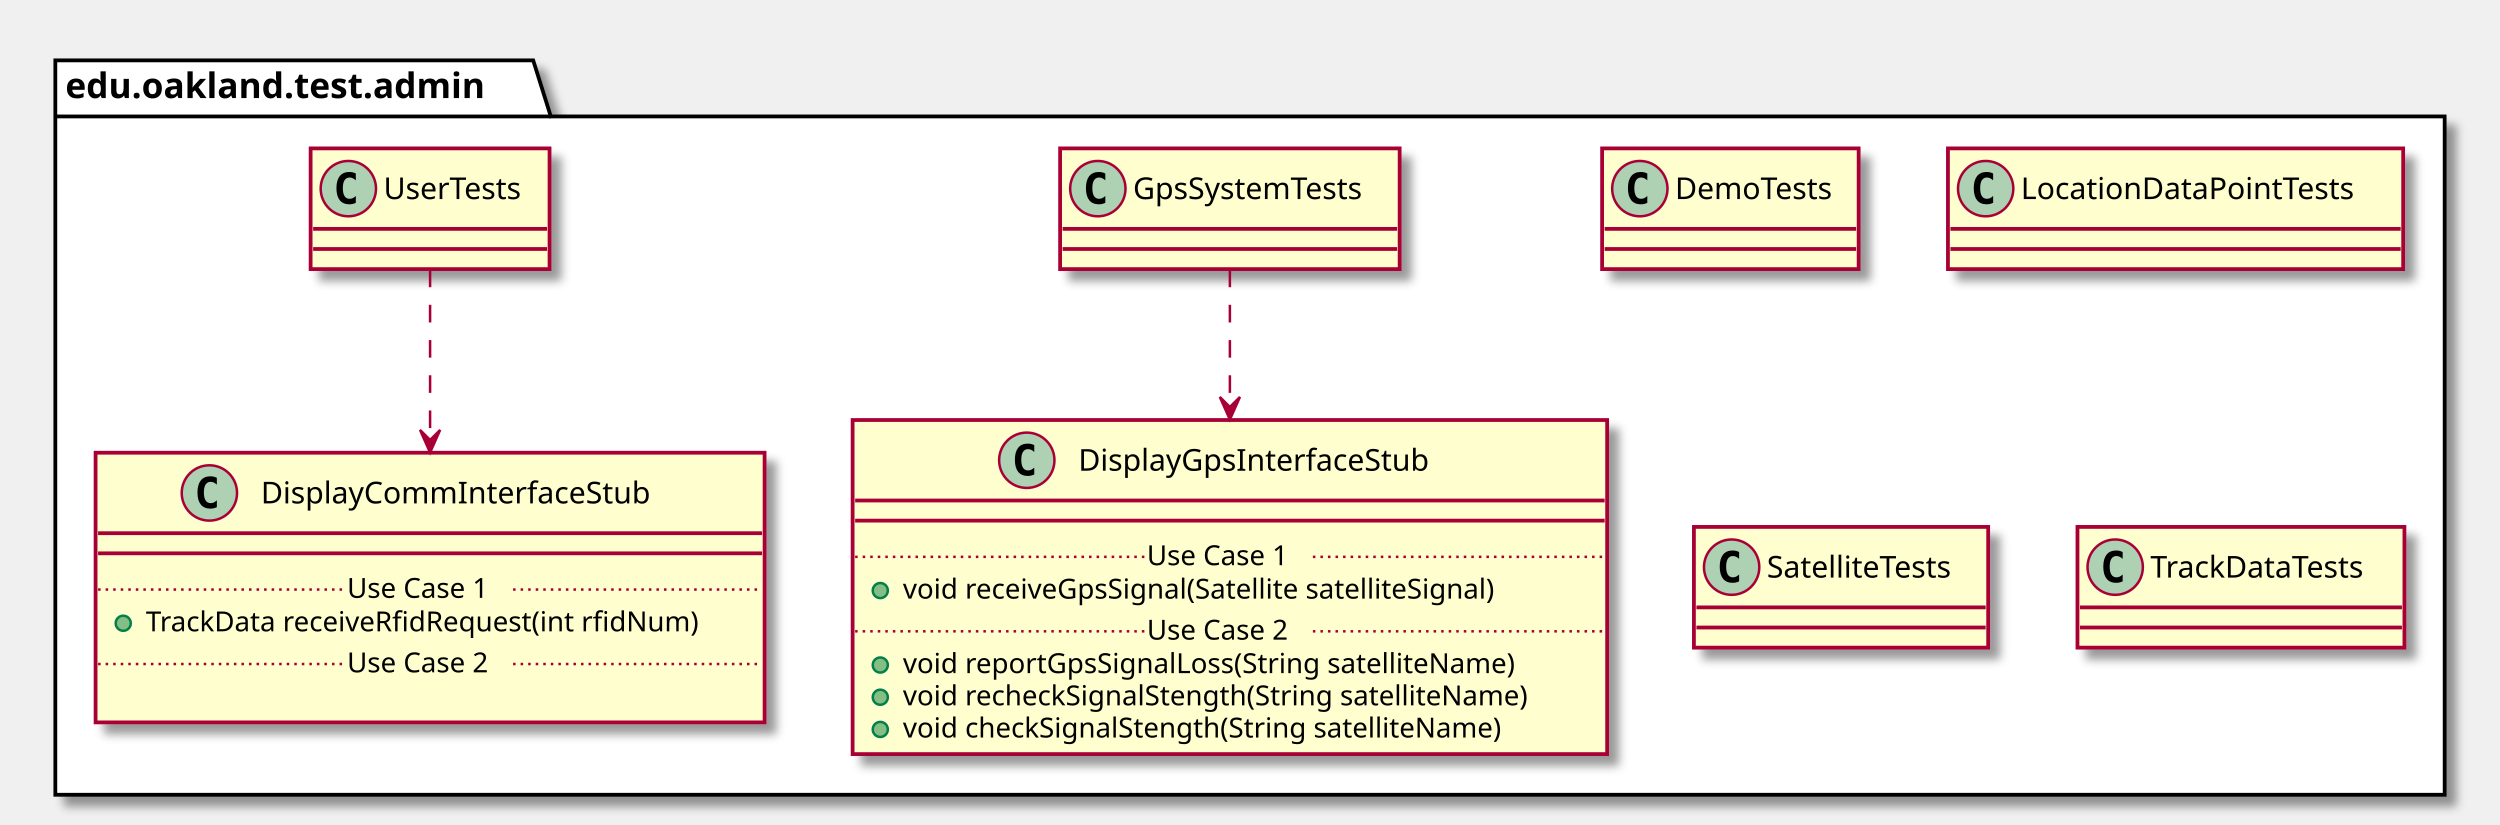
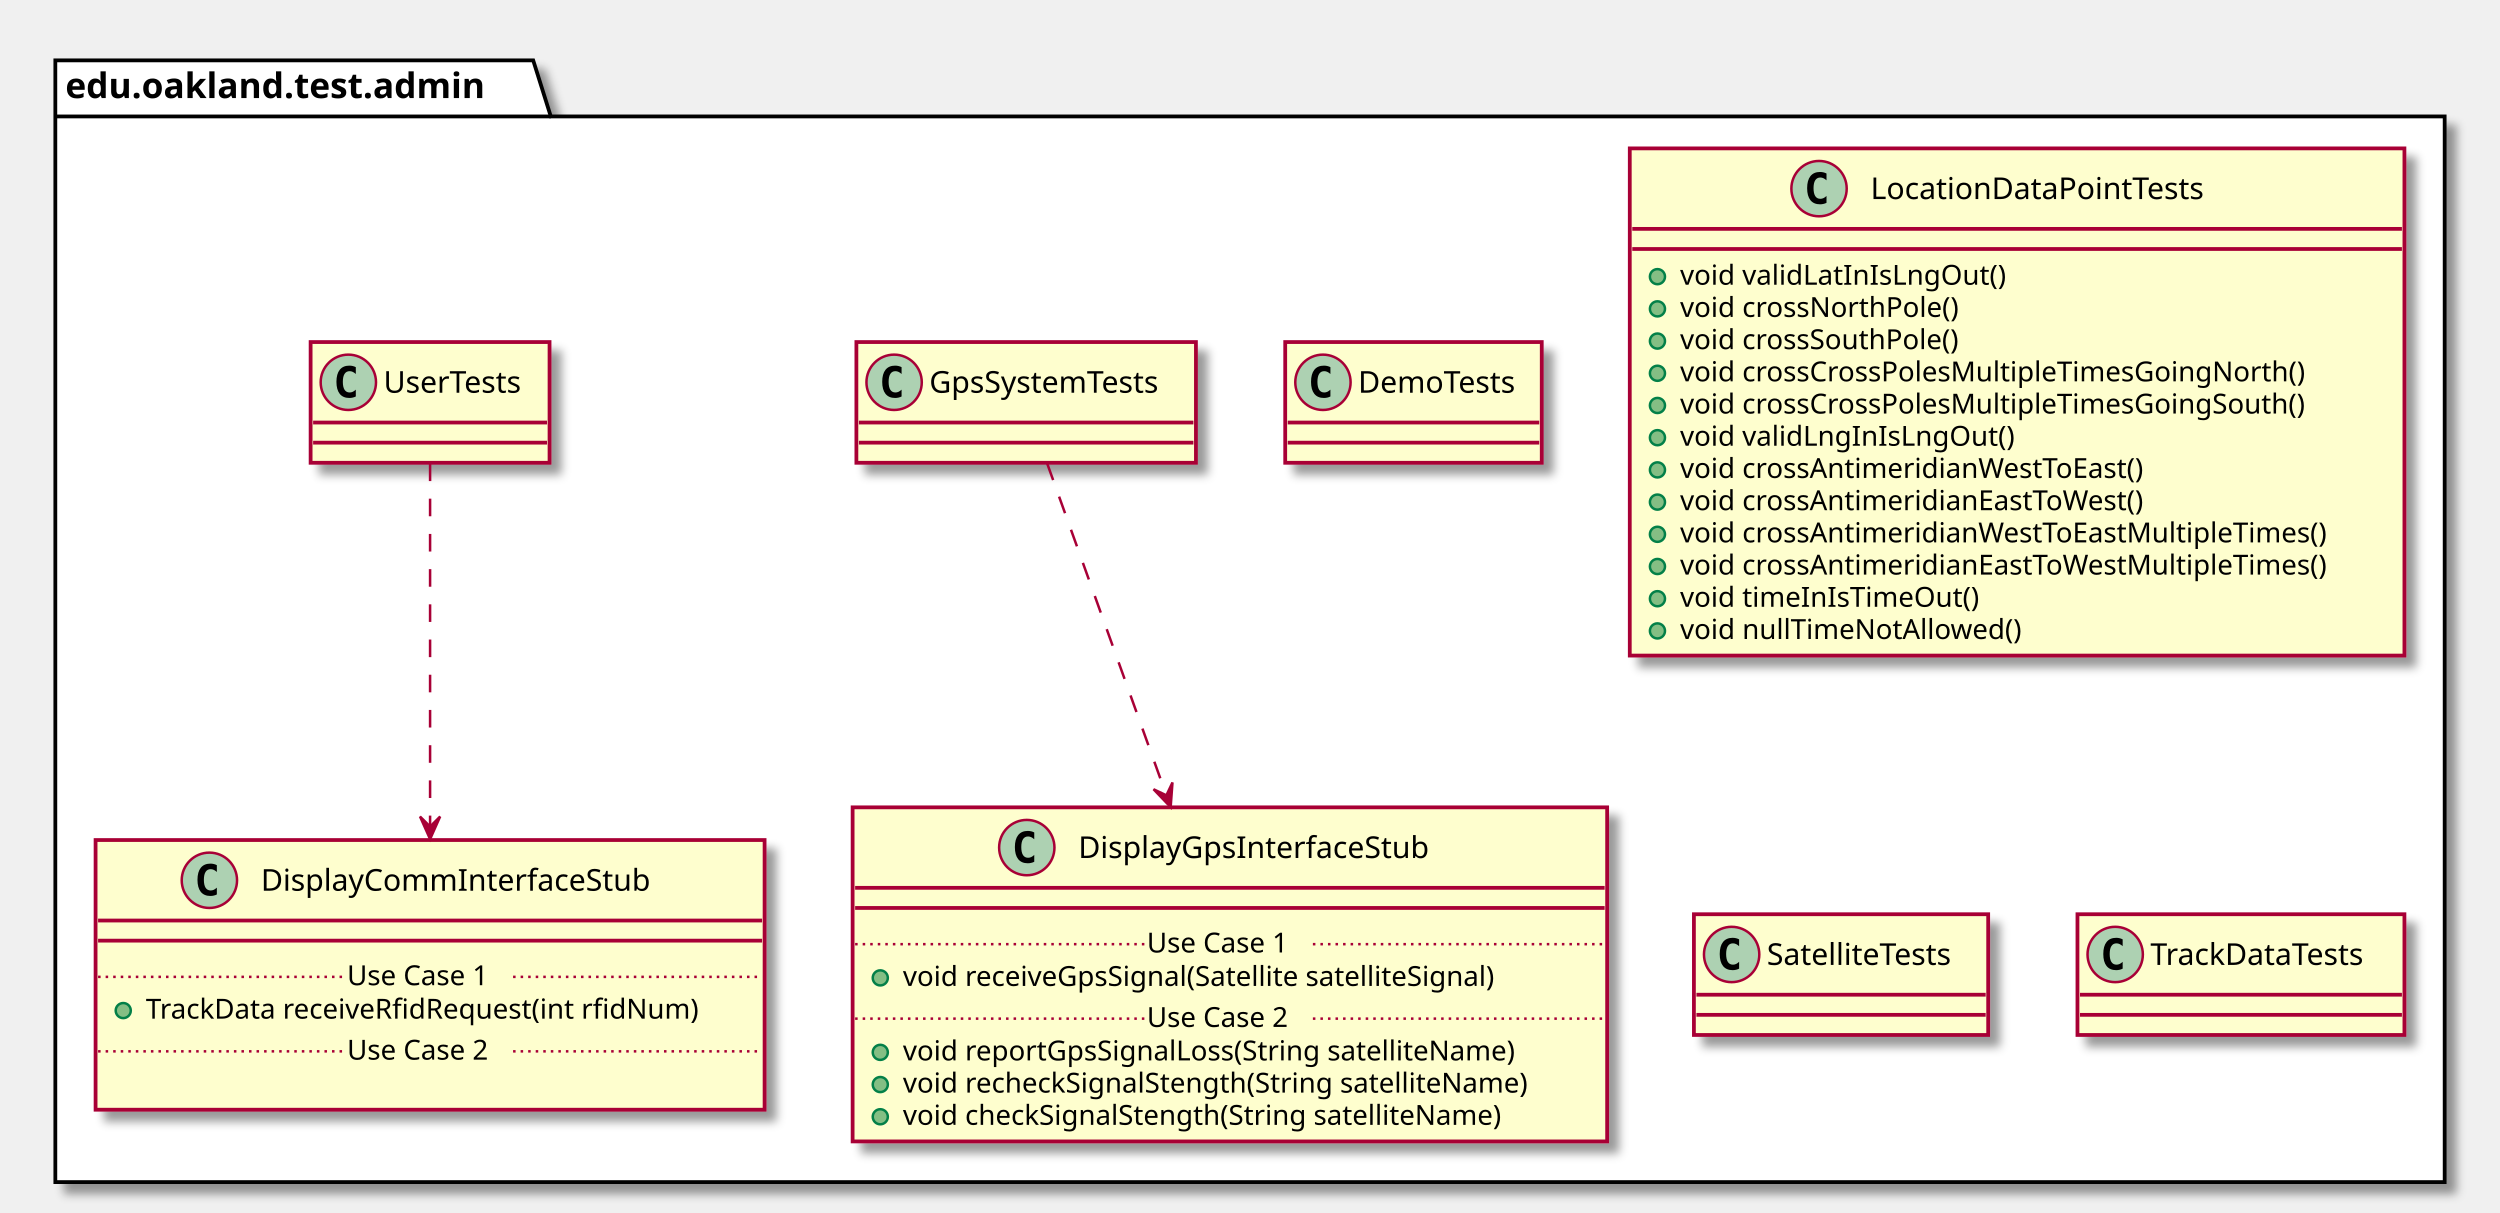
- <svg xmlns="http://www.w3.org/2000/svg" contentScriptType="application/ecmascript" contentStyleType="text/css" height="328px" preserveAspectRatio="none" style="width:994px;height:328px;" version="1.1" viewBox="0 0 994 328" width="994px" zoomAndPan="magnify">
+ <svg xmlns="http://www.w3.org/2000/svg" contentScriptType="application/ecmascript" contentStyleType="text/css" height="482px" preserveAspectRatio="none" style="width:994px;height:482px;" version="1.1" viewBox="0 0 994 482" width="994px" zoomAndPan="magnify">
  <defs>
-     <filter height="300%" id="f1gm4ca5xgg2y9" width="300%" x="-1" y="-1">
+     <filter height="300%" id="flw6s0yqj688c" width="300%" x="-1" y="-1">
      <feGaussianBlur result="blurOut" stdDeviation="2.0" />
      <feColorMatrix in="blurOut" result="blurOut2" type="matrix" values="0 0 0 0 0 0 0 0 0 0 0 0 0 0 0 0 0 0 .4 0" />
      <feOffset dx="4.0" dy="4.0" in="blurOut2" result="blurOut3" />
      <feBlend in="SourceGraphic" in2="blurOut3" mode="normal" />
    </filter>
  </defs>
  <g>
-     <polygon fill="#FFFFFF" filter="url(#f1gm4ca5xgg2y9)" points="22,24,212,24,219,46.297,972,46.297,972,316,22,316,22,24" style="stroke: #000000; stroke-width: 1.5;" />
+     <polygon fill="#FFFFFF" filter="url(#flw6s0yqj688c)" points="22,24,212,24,219,46.297,972,46.297,972,470,22,470,22,24" style="stroke: #000000; stroke-width: 1.5;" />
    <line style="stroke: #000000; stroke-width: 1.5;" x1="22" x2="219" y1="46.297" y2="46.297" />
    <text fill="#000000" font-family="sans-serif" font-size="14" font-weight="bold" lengthAdjust="spacingAndGlyphs" textLength="184" x="26" y="38.995">edu.oakland.test.admin</text>
-     <rect fill="#FEFECE" filter="url(#f1gm4ca5xgg2y9)" height="48" id="DemoTests" style="stroke: #A80036; stroke-width: 1.5;" width="102" x="637" y="59" />
-     <ellipse cx="652" cy="75" fill="#ADD1B2" rx="11" ry="11" style="stroke: #A80036; stroke-width: 1.0;" />
-     <path d="M654.969,80.641 Q654.391,80.938 653.75,81.078 Q653.109,81.234 652.406,81.234 Q649.906,81.234 648.578,79.594 Q647.266,77.938 647.266,74.812 Q647.266,71.688 648.578,70.031 Q649.906,68.375 652.406,68.375 Q653.109,68.375 653.75,68.531 Q654.406,68.688 654.969,68.984 L654.969,71.703 Q654.344,71.125 653.75,70.859 Q653.156,70.578 652.531,70.578 Q651.188,70.578 650.5,71.656 Q649.812,72.719 649.812,74.812 Q649.812,76.906 650.5,77.984 Q651.188,79.047 652.531,79.047 Q653.156,79.047 653.75,78.781 Q654.344,78.5 654.969,77.922 L654.969,80.641 Z " />
-     <text fill="#000000" font-family="sans-serif" font-size="12" lengthAdjust="spacingAndGlyphs" textLength="70" x="666" y="79.154">DemoTests</text>
-     <line style="stroke: #A80036; stroke-width: 1.5;" x1="638" x2="738" y1="91" y2="91" />
-     <line style="stroke: #A80036; stroke-width: 1.5;" x1="638" x2="738" y1="99" y2="99" />
-     <rect fill="#FEFECE" filter="url(#f1gm4ca5xgg2y9)" height="48" id="GpsSystemTests" style="stroke: #A80036; stroke-width: 1.5;" width="135" x="421.5" y="59" />
-     <ellipse cx="436.5" cy="75" fill="#ADD1B2" rx="11" ry="11" style="stroke: #A80036; stroke-width: 1.0;" />
-     <path d="M439.469,80.641 Q438.891,80.938 438.25,81.078 Q437.609,81.234 436.906,81.234 Q434.406,81.234 433.078,79.594 Q431.766,77.938 431.766,74.812 Q431.766,71.688 433.078,70.031 Q434.406,68.375 436.906,68.375 Q437.609,68.375 438.25,68.531 Q438.906,68.688 439.469,68.984 L439.469,71.703 Q438.844,71.125 438.25,70.859 Q437.656,70.578 437.031,70.578 Q435.688,70.578 435,71.656 Q434.312,72.719 434.312,74.812 Q434.312,76.906 435,77.984 Q435.688,79.047 437.031,79.047 Q437.656,79.047 438.25,78.781 Q438.844,78.5 439.469,77.922 L439.469,80.641 Z " />
-     <text fill="#000000" font-family="sans-serif" font-size="12" lengthAdjust="spacingAndGlyphs" textLength="103" x="450.5" y="79.154">GpsSystemTests</text>
-     <line style="stroke: #A80036; stroke-width: 1.5;" x1="422.5" x2="555.5" y1="91" y2="91" />
-     <line style="stroke: #A80036; stroke-width: 1.5;" x1="422.5" x2="555.5" y1="99" y2="99" />
-     <rect fill="#FEFECE" filter="url(#f1gm4ca5xgg2y9)" height="132.828" id="DisplayGpsInterfaceStub" style="stroke: #A80036; stroke-width: 1.5;" width="300" x="339" y="167" />
-     <ellipse cx="408.25" cy="183" fill="#ADD1B2" rx="11" ry="11" style="stroke: #A80036; stroke-width: 1.0;" />
-     <path d="M411.219,188.641 Q410.641,188.938 410,189.078 Q409.359,189.234 408.656,189.234 Q406.156,189.234 404.828,187.594 Q403.516,185.938 403.516,182.812 Q403.516,179.688 404.828,178.031 Q406.156,176.375 408.656,176.375 Q409.359,176.375 410,176.531 Q410.656,176.688 411.219,176.984 L411.219,179.703 Q410.594,179.125 410,178.859 Q409.406,178.578 408.781,178.578 Q407.438,178.578 406.75,179.656 Q406.062,180.719 406.062,182.812 Q406.062,184.906 406.75,185.984 Q407.438,187.047 408.781,187.047 Q409.406,187.047 410,186.781 Q410.594,186.5 411.219,185.922 L411.219,188.641 Z " />
-     <text fill="#000000" font-family="sans-serif" font-size="12" lengthAdjust="spacingAndGlyphs" textLength="153" x="428.75" y="187.154">DisplayGpsInterfaceStub</text>
-     <line style="stroke: #A80036; stroke-width: 1.5;" x1="340" x2="638" y1="199" y2="199" />
-     <line style="stroke: #A80036; stroke-width: 1.5;" x1="340" x2="638" y1="207" y2="207" />
-     <ellipse cx="350" cy="234.805" fill="#84BE84" rx="3" ry="3" style="stroke: #038048; stroke-width: 1.0;" />
-     <text fill="#000000" font-family="sans-serif" font-size="11" lengthAdjust="spacingAndGlyphs" textLength="264" x="359" y="238.015">void receiveGpsSignal(Satellite satelliteSignal)</text>
-     <line style="stroke: #A80036; stroke-width: 1.0; stroke-dasharray: 1.0,2.0;" x1="340" x2="456" y1="221.402" y2="221.402" />
-     <text fill="#000000" font-family="sans-serif" font-size="11" lengthAdjust="spacingAndGlyphs" textLength="66" x="456" y="224.71">Use Case 1</text>
-     <line style="stroke: #A80036; stroke-width: 1.0; stroke-dasharray: 1.0,2.0;" x1="522" x2="638" y1="221.402" y2="221.402" />
-     <ellipse cx="350" cy="264.414" fill="#84BE84" rx="3" ry="3" style="stroke: #038048; stroke-width: 1.0;" />
-     <text fill="#000000" font-family="sans-serif" font-size="11" lengthAdjust="spacingAndGlyphs" textLength="271" x="359" y="267.625">void reportGpsSignalLoss(String satelliteName)</text>
-     <ellipse cx="350" cy="277.219" fill="#84BE84" rx="3" ry="3" style="stroke: #038048; stroke-width: 1.0;" />
-     <text fill="#000000" font-family="sans-serif" font-size="11" lengthAdjust="spacingAndGlyphs" textLength="274" x="359" y="280.429">void recheckSignalStength(String satelliteName)</text>
-     <ellipse cx="350" cy="290.023" fill="#84BE84" rx="3" ry="3" style="stroke: #038048; stroke-width: 1.0;" />
-     <text fill="#000000" font-family="sans-serif" font-size="11" lengthAdjust="spacingAndGlyphs" textLength="262" x="359" y="293.234">void checkSignalStength(String satelliteName)</text>
-     <line style="stroke: #A80036; stroke-width: 1.0; stroke-dasharray: 1.0,2.0;" x1="340" x2="456" y1="251.012" y2="251.012" />
-     <text fill="#000000" font-family="sans-serif" font-size="11" lengthAdjust="spacingAndGlyphs" textLength="66" x="456" y="254.32">Use Case 2</text>
-     <line style="stroke: #A80036; stroke-width: 1.0; stroke-dasharray: 1.0,2.0;" x1="522" x2="638" y1="251.012" y2="251.012" />
-     <rect fill="#FEFECE" filter="url(#f1gm4ca5xgg2y9)" height="48" id="UserTests" style="stroke: #A80036; stroke-width: 1.5;" width="95" x="123.5" y="59" />
-     <ellipse cx="138.5" cy="75" fill="#ADD1B2" rx="11" ry="11" style="stroke: #A80036; stroke-width: 1.0;" />
-     <path d="M141.469,80.641 Q140.891,80.938 140.25,81.078 Q139.609,81.234 138.906,81.234 Q136.406,81.234 135.078,79.594 Q133.766,77.938 133.766,74.812 Q133.766,71.688 135.078,70.031 Q136.406,68.375 138.906,68.375 Q139.609,68.375 140.25,68.531 Q140.906,68.688 141.469,68.984 L141.469,71.703 Q140.844,71.125 140.25,70.859 Q139.656,70.578 139.031,70.578 Q137.688,70.578 137,71.656 Q136.312,72.719 136.312,74.812 Q136.312,76.906 137,77.984 Q137.688,79.047 139.031,79.047 Q139.656,79.047 140.25,78.781 Q140.844,78.5 141.469,77.922 L141.469,80.641 Z " />
-     <text fill="#000000" font-family="sans-serif" font-size="12" lengthAdjust="spacingAndGlyphs" textLength="63" x="152.5" y="79.154">UserTests</text>
-     <line style="stroke: #A80036; stroke-width: 1.5;" x1="124.5" x2="217.5" y1="91" y2="91" />
-     <line style="stroke: #A80036; stroke-width: 1.5;" x1="124.5" x2="217.5" y1="99" y2="99" />
-     <rect fill="#FEFECE" filter="url(#f1gm4ca5xgg2y9)" height="107.219" id="DisplayCommInterfaceStub" style="stroke: #A80036; stroke-width: 1.5;" width="266" x="38" y="180" />
-     <ellipse cx="83.25" cy="196" fill="#ADD1B2" rx="11" ry="11" style="stroke: #A80036; stroke-width: 1.0;" />
-     <path d="M86.219,201.641 Q85.641,201.938 85,202.078 Q84.359,202.234 83.656,202.234 Q81.156,202.234 79.828,200.594 Q78.516,198.938 78.516,195.812 Q78.516,192.688 79.828,191.031 Q81.156,189.375 83.656,189.375 Q84.359,189.375 85,189.531 Q85.656,189.688 86.219,189.984 L86.219,192.703 Q85.594,192.125 85,191.859 Q84.406,191.578 83.781,191.578 Q82.438,191.578 81.75,192.656 Q81.062,193.719 81.062,195.812 Q81.062,197.906 81.75,198.984 Q82.438,200.047 83.781,200.047 Q84.406,200.047 85,199.781 Q85.594,199.5 86.219,198.922 L86.219,201.641 Z " />
-     <text fill="#000000" font-family="sans-serif" font-size="12" lengthAdjust="spacingAndGlyphs" textLength="167" x="103.75" y="200.154">DisplayCommInterfaceStub</text>
-     <line style="stroke: #A80036; stroke-width: 1.5;" x1="39" x2="303" y1="212" y2="212" />
-     <line style="stroke: #A80036; stroke-width: 1.5;" x1="39" x2="303" y1="220" y2="220" />
-     <ellipse cx="49" cy="247.805" fill="#84BE84" rx="3" ry="3" style="stroke: #038048; stroke-width: 1.0;" />
-     <text fill="#000000" font-family="sans-serif" font-size="11" lengthAdjust="spacingAndGlyphs" textLength="240" x="58" y="251.015">TrackData receiveRfidRequest(int rfidNum)</text>
-     <line style="stroke: #A80036; stroke-width: 1.0; stroke-dasharray: 1.0,2.0;" x1="39" x2="138" y1="234.402" y2="234.402" />
-     <text fill="#000000" font-family="sans-serif" font-size="11" lengthAdjust="spacingAndGlyphs" textLength="66" x="138" y="237.71">Use Case 1</text>
-     <line style="stroke: #A80036; stroke-width: 1.0; stroke-dasharray: 1.0,2.0;" x1="204" x2="303" y1="234.402" y2="234.402" />
-     <text fill="#000000" font-family="sans-serif" font-size="11" lengthAdjust="spacingAndGlyphs" textLength="0" x="48" y="280.625" />
-     <line style="stroke: #A80036; stroke-width: 1.0; stroke-dasharray: 1.0,2.0;" x1="39" x2="138" y1="264.012" y2="264.012" />
-     <text fill="#000000" font-family="sans-serif" font-size="11" lengthAdjust="spacingAndGlyphs" textLength="66" x="138" y="267.32">Use Case 2</text>
-     <line style="stroke: #A80036; stroke-width: 1.0; stroke-dasharray: 1.0,2.0;" x1="204" x2="303" y1="264.012" y2="264.012" />
-     <rect fill="#FEFECE" filter="url(#f1gm4ca5xgg2y9)" height="48" id="LocationDataPointTests" style="stroke: #A80036; stroke-width: 1.5;" width="181" x="774.5" y="59" />
-     <ellipse cx="789.5" cy="75" fill="#ADD1B2" rx="11" ry="11" style="stroke: #A80036; stroke-width: 1.0;" />
-     <path d="M792.469,80.641 Q791.891,80.938 791.25,81.078 Q790.609,81.234 789.906,81.234 Q787.406,81.234 786.078,79.594 Q784.766,77.938 784.766,74.812 Q784.766,71.688 786.078,70.031 Q787.406,68.375 789.906,68.375 Q790.609,68.375 791.25,68.531 Q791.906,68.688 792.469,68.984 L792.469,71.703 Q791.844,71.125 791.25,70.859 Q790.656,70.578 790.031,70.578 Q788.688,70.578 788,71.656 Q787.312,72.719 787.312,74.812 Q787.312,76.906 788,77.984 Q788.688,79.047 790.031,79.047 Q790.656,79.047 791.25,78.781 Q791.844,78.5 792.469,77.922 L792.469,80.641 Z " />
-     <text fill="#000000" font-family="sans-serif" font-size="12" lengthAdjust="spacingAndGlyphs" textLength="149" x="803.5" y="79.154">LocationDataPointTests</text>
-     <line style="stroke: #A80036; stroke-width: 1.5;" x1="775.5" x2="954.5" y1="91" y2="91" />
-     <line style="stroke: #A80036; stroke-width: 1.5;" x1="775.5" x2="954.5" y1="99" y2="99" />
-     <rect fill="#FEFECE" filter="url(#f1gm4ca5xgg2y9)" height="48" id="SatelliteTests" style="stroke: #A80036; stroke-width: 1.5;" width="117" x="673.5" y="209.5" />
-     <ellipse cx="688.5" cy="225.5" fill="#ADD1B2" rx="11" ry="11" style="stroke: #A80036; stroke-width: 1.0;" />
-     <path d="M691.469,231.141 Q690.891,231.438 690.25,231.578 Q689.609,231.734 688.906,231.734 Q686.406,231.734 685.078,230.094 Q683.766,228.438 683.766,225.312 Q683.766,222.188 685.078,220.531 Q686.406,218.875 688.906,218.875 Q689.609,218.875 690.25,219.031 Q690.906,219.188 691.469,219.484 L691.469,222.203 Q690.844,221.625 690.25,221.359 Q689.656,221.078 689.031,221.078 Q687.688,221.078 687,222.156 Q686.312,223.219 686.312,225.312 Q686.312,227.406 687,228.484 Q687.688,229.547 689.031,229.547 Q689.656,229.547 690.25,229.281 Q690.844,229 691.469,228.422 L691.469,231.141 Z " />
-     <text fill="#000000" font-family="sans-serif" font-size="12" lengthAdjust="spacingAndGlyphs" textLength="85" x="702.5" y="229.654">SatelliteTests</text>
-     <line style="stroke: #A80036; stroke-width: 1.5;" x1="674.5" x2="789.5" y1="241.5" y2="241.5" />
-     <line style="stroke: #A80036; stroke-width: 1.5;" x1="674.5" x2="789.5" y1="249.5" y2="249.5" />
-     <rect fill="#FEFECE" filter="url(#f1gm4ca5xgg2y9)" height="48" id="TrackDataTests" style="stroke: #A80036; stroke-width: 1.5;" width="130" x="826" y="209.5" />
-     <ellipse cx="841" cy="225.5" fill="#ADD1B2" rx="11" ry="11" style="stroke: #A80036; stroke-width: 1.0;" />
-     <path d="M843.969,231.141 Q843.391,231.438 842.75,231.578 Q842.109,231.734 841.406,231.734 Q838.906,231.734 837.578,230.094 Q836.266,228.438 836.266,225.312 Q836.266,222.188 837.578,220.531 Q838.906,218.875 841.406,218.875 Q842.109,218.875 842.75,219.031 Q843.406,219.188 843.969,219.484 L843.969,222.203 Q843.344,221.625 842.75,221.359 Q842.156,221.078 841.531,221.078 Q840.188,221.078 839.5,222.156 Q838.812,223.219 838.812,225.312 Q838.812,227.406 839.5,228.484 Q840.188,229.547 841.531,229.547 Q842.156,229.547 842.75,229.281 Q843.344,229 843.969,228.422 L843.969,231.141 Z " />
-     <text fill="#000000" font-family="sans-serif" font-size="12" lengthAdjust="spacingAndGlyphs" textLength="98" x="855" y="229.654">TrackDataTests</text>
-     <line style="stroke: #A80036; stroke-width: 1.5;" x1="827" x2="955" y1="241.5" y2="241.5" />
-     <line style="stroke: #A80036; stroke-width: 1.5;" x1="827" x2="955" y1="249.5" y2="249.5" />
-     <path d="M489,107.2 C489,122.02 489,142.09 489,161.82 " fill="none" id="GpsSystemTests-&gt;DisplayGpsInterfaceStub" style="stroke: #A80036; stroke-width: 1.0; stroke-dasharray: 7.0,7.0;" />
-     <polygon fill="#A80036" points="489,166.83,493,157.83,489,161.83,485,157.83,489,166.83" style="stroke: #A80036; stroke-width: 1.0;" />
-     <path d="M171,107.2 C171,125.25 171,151.1 171,174.64 " fill="none" id="UserTests-&gt;DisplayCommInterfaceStub" style="stroke: #A80036; stroke-width: 1.0; stroke-dasharray: 7.0,7.0;" />
-     <polygon fill="#A80036" points="171,179.94,175,170.94,171,174.94,167,170.94,171,179.94" style="stroke: #A80036; stroke-width: 1.0;" />
+     <rect fill="#FEFECE" filter="url(#flw6s0yqj688c)" height="48" id="DemoTests" style="stroke: #A80036; stroke-width: 1.5;" width="102" x="511" y="136" />
+     <ellipse cx="526" cy="152" fill="#ADD1B2" rx="11" ry="11" style="stroke: #A80036; stroke-width: 1.0;" />
+     <path d="M528.969,157.641 Q528.391,157.938 527.75,158.078 Q527.109,158.234 526.406,158.234 Q523.906,158.234 522.578,156.594 Q521.266,154.938 521.266,151.812 Q521.266,148.688 522.578,147.031 Q523.906,145.375 526.406,145.375 Q527.109,145.375 527.75,145.531 Q528.406,145.688 528.969,145.984 L528.969,148.703 Q528.344,148.125 527.75,147.859 Q527.156,147.578 526.531,147.578 Q525.188,147.578 524.5,148.656 Q523.812,149.719 523.812,151.812 Q523.812,153.906 524.5,154.984 Q525.188,156.047 526.531,156.047 Q527.156,156.047 527.75,155.781 Q528.344,155.5 528.969,154.922 L528.969,157.641 Z " />
+     <text fill="#000000" font-family="sans-serif" font-size="12" lengthAdjust="spacingAndGlyphs" textLength="70" x="540" y="156.154">DemoTests</text>
+     <line style="stroke: #A80036; stroke-width: 1.5;" x1="512" x2="612" y1="168" y2="168" />
+     <line style="stroke: #A80036; stroke-width: 1.5;" x1="512" x2="612" y1="176" y2="176" />
+     <rect fill="#FEFECE" filter="url(#flw6s0yqj688c)" height="48" id="GpsSystemTests" style="stroke: #A80036; stroke-width: 1.5;" width="135" x="340.5" y="136" />
+     <ellipse cx="355.5" cy="152" fill="#ADD1B2" rx="11" ry="11" style="stroke: #A80036; stroke-width: 1.0;" />
+     <path d="M358.469,157.641 Q357.891,157.938 357.25,158.078 Q356.609,158.234 355.906,158.234 Q353.406,158.234 352.078,156.594 Q350.766,154.938 350.766,151.812 Q350.766,148.688 352.078,147.031 Q353.406,145.375 355.906,145.375 Q356.609,145.375 357.25,145.531 Q357.906,145.688 358.469,145.984 L358.469,148.703 Q357.844,148.125 357.25,147.859 Q356.656,147.578 356.031,147.578 Q354.688,147.578 354,148.656 Q353.312,149.719 353.312,151.812 Q353.312,153.906 354,154.984 Q354.688,156.047 356.031,156.047 Q356.656,156.047 357.25,155.781 Q357.844,155.5 358.469,154.922 L358.469,157.641 Z " />
+     <text fill="#000000" font-family="sans-serif" font-size="12" lengthAdjust="spacingAndGlyphs" textLength="103" x="369.5" y="156.154">GpsSystemTests</text>
+     <line style="stroke: #A80036; stroke-width: 1.5;" x1="341.5" x2="474.5" y1="168" y2="168" />
+     <line style="stroke: #A80036; stroke-width: 1.5;" x1="341.5" x2="474.5" y1="176" y2="176" />
+     <rect fill="#FEFECE" filter="url(#flw6s0yqj688c)" height="132.828" id="DisplayGpsInterfaceStub" style="stroke: #A80036; stroke-width: 1.5;" width="300" x="339" y="321" />
+     <ellipse cx="408.25" cy="337" fill="#ADD1B2" rx="11" ry="11" style="stroke: #A80036; stroke-width: 1.0;" />
+     <path d="M411.219,342.641 Q410.641,342.938 410,343.078 Q409.359,343.234 408.656,343.234 Q406.156,343.234 404.828,341.594 Q403.516,339.938 403.516,336.812 Q403.516,333.688 404.828,332.031 Q406.156,330.375 408.656,330.375 Q409.359,330.375 410,330.531 Q410.656,330.688 411.219,330.984 L411.219,333.703 Q410.594,333.125 410,332.859 Q409.406,332.578 408.781,332.578 Q407.438,332.578 406.75,333.656 Q406.062,334.719 406.062,336.812 Q406.062,338.906 406.75,339.984 Q407.438,341.047 408.781,341.047 Q409.406,341.047 410,340.781 Q410.594,340.5 411.219,339.922 L411.219,342.641 Z " />
+     <text fill="#000000" font-family="sans-serif" font-size="12" lengthAdjust="spacingAndGlyphs" textLength="153" x="428.75" y="341.154">DisplayGpsInterfaceStub</text>
+     <line style="stroke: #A80036; stroke-width: 1.5;" x1="340" x2="638" y1="353" y2="353" />
+     <line style="stroke: #A80036; stroke-width: 1.5;" x1="340" x2="638" y1="361" y2="361" />
+     <ellipse cx="350" cy="388.805" fill="#84BE84" rx="3" ry="3" style="stroke: #038048; stroke-width: 1.0;" />
+     <text fill="#000000" font-family="sans-serif" font-size="11" lengthAdjust="spacingAndGlyphs" textLength="264" x="359" y="392.015">void receiveGpsSignal(Satellite satelliteSignal)</text>
+     <line style="stroke: #A80036; stroke-width: 1.0; stroke-dasharray: 1.0,2.0;" x1="340" x2="456" y1="375.402" y2="375.402" />
+     <text fill="#000000" font-family="sans-serif" font-size="11" lengthAdjust="spacingAndGlyphs" textLength="66" x="456" y="378.71">Use Case 1</text>
+     <line style="stroke: #A80036; stroke-width: 1.0; stroke-dasharray: 1.0,2.0;" x1="522" x2="638" y1="375.402" y2="375.402" />
+     <ellipse cx="350" cy="418.414" fill="#84BE84" rx="3" ry="3" style="stroke: #038048; stroke-width: 1.0;" />
+     <text fill="#000000" font-family="sans-serif" font-size="11" lengthAdjust="spacingAndGlyphs" textLength="271" x="359" y="421.625">void reportGpsSignalLoss(String satelliteName)</text>
+     <ellipse cx="350" cy="431.219" fill="#84BE84" rx="3" ry="3" style="stroke: #038048; stroke-width: 1.0;" />
+     <text fill="#000000" font-family="sans-serif" font-size="11" lengthAdjust="spacingAndGlyphs" textLength="274" x="359" y="434.429">void recheckSignalStength(String satelliteName)</text>
+     <ellipse cx="350" cy="444.023" fill="#84BE84" rx="3" ry="3" style="stroke: #038048; stroke-width: 1.0;" />
+     <text fill="#000000" font-family="sans-serif" font-size="11" lengthAdjust="spacingAndGlyphs" textLength="262" x="359" y="447.234">void checkSignalStength(String satelliteName)</text>
+     <line style="stroke: #A80036; stroke-width: 1.0; stroke-dasharray: 1.0,2.0;" x1="340" x2="456" y1="405.012" y2="405.012" />
+     <text fill="#000000" font-family="sans-serif" font-size="11" lengthAdjust="spacingAndGlyphs" textLength="66" x="456" y="408.32">Use Case 2</text>
+     <line style="stroke: #A80036; stroke-width: 1.0; stroke-dasharray: 1.0,2.0;" x1="522" x2="638" y1="405.012" y2="405.012" />
+     <rect fill="#FEFECE" filter="url(#flw6s0yqj688c)" height="48" id="UserTests" style="stroke: #A80036; stroke-width: 1.5;" width="95" x="123.5" y="136" />
+     <ellipse cx="138.5" cy="152" fill="#ADD1B2" rx="11" ry="11" style="stroke: #A80036; stroke-width: 1.0;" />
+     <path d="M141.469,157.641 Q140.891,157.938 140.25,158.078 Q139.609,158.234 138.906,158.234 Q136.406,158.234 135.078,156.594 Q133.766,154.938 133.766,151.812 Q133.766,148.688 135.078,147.031 Q136.406,145.375 138.906,145.375 Q139.609,145.375 140.25,145.531 Q140.906,145.688 141.469,145.984 L141.469,148.703 Q140.844,148.125 140.25,147.859 Q139.656,147.578 139.031,147.578 Q137.688,147.578 137,148.656 Q136.312,149.719 136.312,151.812 Q136.312,153.906 137,154.984 Q137.688,156.047 139.031,156.047 Q139.656,156.047 140.25,155.781 Q140.844,155.5 141.469,154.922 L141.469,157.641 Z " />
+     <text fill="#000000" font-family="sans-serif" font-size="12" lengthAdjust="spacingAndGlyphs" textLength="63" x="152.5" y="156.154">UserTests</text>
+     <line style="stroke: #A80036; stroke-width: 1.5;" x1="124.5" x2="217.5" y1="168" y2="168" />
+     <line style="stroke: #A80036; stroke-width: 1.5;" x1="124.5" x2="217.5" y1="176" y2="176" />
+     <rect fill="#FEFECE" filter="url(#flw6s0yqj688c)" height="107.219" id="DisplayCommInterfaceStub" style="stroke: #A80036; stroke-width: 1.5;" width="266" x="38" y="334" />
+     <ellipse cx="83.25" cy="350" fill="#ADD1B2" rx="11" ry="11" style="stroke: #A80036; stroke-width: 1.0;" />
+     <path d="M86.219,355.641 Q85.641,355.938 85,356.078 Q84.359,356.234 83.656,356.234 Q81.156,356.234 79.828,354.594 Q78.516,352.938 78.516,349.812 Q78.516,346.688 79.828,345.031 Q81.156,343.375 83.656,343.375 Q84.359,343.375 85,343.531 Q85.656,343.688 86.219,343.984 L86.219,346.703 Q85.594,346.125 85,345.859 Q84.406,345.578 83.781,345.578 Q82.438,345.578 81.75,346.656 Q81.062,347.719 81.062,349.812 Q81.062,351.906 81.75,352.984 Q82.438,354.047 83.781,354.047 Q84.406,354.047 85,353.781 Q85.594,353.5 86.219,352.922 L86.219,355.641 Z " />
+     <text fill="#000000" font-family="sans-serif" font-size="12" lengthAdjust="spacingAndGlyphs" textLength="167" x="103.75" y="354.154">DisplayCommInterfaceStub</text>
+     <line style="stroke: #A80036; stroke-width: 1.5;" x1="39" x2="303" y1="366" y2="366" />
+     <line style="stroke: #A80036; stroke-width: 1.5;" x1="39" x2="303" y1="374" y2="374" />
+     <ellipse cx="49" cy="401.805" fill="#84BE84" rx="3" ry="3" style="stroke: #038048; stroke-width: 1.0;" />
+     <text fill="#000000" font-family="sans-serif" font-size="11" lengthAdjust="spacingAndGlyphs" textLength="240" x="58" y="405.015">TrackData receiveRfidRequest(int rfidNum)</text>
+     <line style="stroke: #A80036; stroke-width: 1.0; stroke-dasharray: 1.0,2.0;" x1="39" x2="138" y1="388.402" y2="388.402" />
+     <text fill="#000000" font-family="sans-serif" font-size="11" lengthAdjust="spacingAndGlyphs" textLength="66" x="138" y="391.71">Use Case 1</text>
+     <line style="stroke: #A80036; stroke-width: 1.0; stroke-dasharray: 1.0,2.0;" x1="204" x2="303" y1="388.402" y2="388.402" />
+     <text fill="#000000" font-family="sans-serif" font-size="11" lengthAdjust="spacingAndGlyphs" textLength="0" x="48" y="434.625" />
+     <line style="stroke: #A80036; stroke-width: 1.0; stroke-dasharray: 1.0,2.0;" x1="39" x2="138" y1="418.012" y2="418.012" />
+     <text fill="#000000" font-family="sans-serif" font-size="11" lengthAdjust="spacingAndGlyphs" textLength="66" x="138" y="421.32">Use Case 2</text>
+     <line style="stroke: #A80036; stroke-width: 1.0; stroke-dasharray: 1.0,2.0;" x1="204" x2="303" y1="418.012" y2="418.012" />
+     <rect fill="#FEFECE" filter="url(#flw6s0yqj688c)" height="201.656" id="LocationDataPointTests" style="stroke: #A80036; stroke-width: 1.5;" width="308" x="648" y="59" />
+     <ellipse cx="723.25" cy="75" fill="#ADD1B2" rx="11" ry="11" style="stroke: #A80036; stroke-width: 1.0;" />
+     <path d="M726.219,80.641 Q725.641,80.938 725,81.078 Q724.359,81.234 723.656,81.234 Q721.156,81.234 719.828,79.594 Q718.516,77.938 718.516,74.812 Q718.516,71.688 719.828,70.031 Q721.156,68.375 723.656,68.375 Q724.359,68.375 725,68.531 Q725.656,68.688 726.219,68.984 L726.219,71.703 Q725.594,71.125 725,70.859 Q724.406,70.578 723.781,70.578 Q722.438,70.578 721.75,71.656 Q721.062,72.719 721.062,74.812 Q721.062,76.906 721.75,77.984 Q722.438,79.047 723.781,79.047 Q724.406,79.047 725,78.781 Q725.594,78.5 726.219,77.922 L726.219,80.641 Z " />
+     <text fill="#000000" font-family="sans-serif" font-size="12" lengthAdjust="spacingAndGlyphs" textLength="149" x="743.75" y="79.154">LocationDataPointTests</text>
+     <line style="stroke: #A80036; stroke-width: 1.5;" x1="649" x2="955" y1="91" y2="91" />
+     <line style="stroke: #A80036; stroke-width: 1.5;" x1="649" x2="955" y1="99" y2="99" />
+     <ellipse cx="659" cy="110" fill="#84BE84" rx="3" ry="3" style="stroke: #038048; stroke-width: 1.0;" />
+     <text fill="#000000" font-family="sans-serif" font-size="11" lengthAdjust="spacingAndGlyphs" textLength="138" x="668" y="113.21">void validLatInIsLngOut()</text>
+     <ellipse cx="659" cy="122.805" fill="#84BE84" rx="3" ry="3" style="stroke: #038048; stroke-width: 1.0;" />
+     <text fill="#000000" font-family="sans-serif" font-size="11" lengthAdjust="spacingAndGlyphs" textLength="122" x="668" y="126.015">void crossNorthPole()</text>
+     <ellipse cx="659" cy="135.609" fill="#84BE84" rx="3" ry="3" style="stroke: #038048; stroke-width: 1.0;" />
+     <text fill="#000000" font-family="sans-serif" font-size="11" lengthAdjust="spacingAndGlyphs" textLength="124" x="668" y="138.82">void crossSouthPole()</text>
+     <ellipse cx="659" cy="148.414" fill="#84BE84" rx="3" ry="3" style="stroke: #038048; stroke-width: 1.0;" />
+     <text fill="#000000" font-family="sans-serif" font-size="11" lengthAdjust="spacingAndGlyphs" textLength="274" x="668" y="151.625">void crossCrossPolesMultipleTimesGoingNorth()</text>
+     <ellipse cx="659" cy="161.219" fill="#84BE84" rx="3" ry="3" style="stroke: #038048; stroke-width: 1.0;" />
+     <text fill="#000000" font-family="sans-serif" font-size="11" lengthAdjust="spacingAndGlyphs" textLength="276" x="668" y="164.429">void crossCrossPolesMultipleTimesGoingSouth()</text>
+     <ellipse cx="659" cy="174.023" fill="#84BE84" rx="3" ry="3" style="stroke: #038048; stroke-width: 1.0;" />
+     <text fill="#000000" font-family="sans-serif" font-size="11" lengthAdjust="spacingAndGlyphs" textLength="141" x="668" y="177.234">void validLngInIsLngOut()</text>
+     <ellipse cx="659" cy="186.828" fill="#84BE84" rx="3" ry="3" style="stroke: #038048; stroke-width: 1.0;" />
+     <text fill="#000000" font-family="sans-serif" font-size="11" lengthAdjust="spacingAndGlyphs" textLength="204" x="668" y="190.039">void crossAntimeridianWestToEast()</text>
+     <ellipse cx="659" cy="199.633" fill="#84BE84" rx="3" ry="3" style="stroke: #038048; stroke-width: 1.0;" />
+     <text fill="#000000" font-family="sans-serif" font-size="11" lengthAdjust="spacingAndGlyphs" textLength="204" x="668" y="202.843">void crossAntimeridianEastToWest()</text>
+     <ellipse cx="659" cy="212.438" fill="#84BE84" rx="3" ry="3" style="stroke: #038048; stroke-width: 1.0;" />
+     <text fill="#000000" font-family="sans-serif" font-size="11" lengthAdjust="spacingAndGlyphs" textLength="282" x="668" y="215.648">void crossAntimeridianWestToEastMultipleTimes()</text>
+     <ellipse cx="659" cy="225.242" fill="#84BE84" rx="3" ry="3" style="stroke: #038048; stroke-width: 1.0;" />
+     <text fill="#000000" font-family="sans-serif" font-size="11" lengthAdjust="spacingAndGlyphs" textLength="282" x="668" y="228.453">void crossAntimeridianEastToWestMultipleTimes()</text>
+     <ellipse cx="659" cy="238.047" fill="#84BE84" rx="3" ry="3" style="stroke: #038048; stroke-width: 1.0;" />
+     <text fill="#000000" font-family="sans-serif" font-size="11" lengthAdjust="spacingAndGlyphs" textLength="128" x="668" y="241.257">void timeInIsTimeOut()</text>
+     <ellipse cx="659" cy="250.852" fill="#84BE84" rx="3" ry="3" style="stroke: #038048; stroke-width: 1.0;" />
+     <text fill="#000000" font-family="sans-serif" font-size="11" lengthAdjust="spacingAndGlyphs" textLength="145" x="668" y="254.062">void nullTimeNotAllowed()</text>
+     <rect fill="#FEFECE" filter="url(#flw6s0yqj688c)" height="48" id="SatelliteTests" style="stroke: #A80036; stroke-width: 1.5;" width="117" x="673.5" y="363.5" />
+     <ellipse cx="688.5" cy="379.5" fill="#ADD1B2" rx="11" ry="11" style="stroke: #A80036; stroke-width: 1.0;" />
+     <path d="M691.469,385.141 Q690.891,385.438 690.25,385.578 Q689.609,385.734 688.906,385.734 Q686.406,385.734 685.078,384.094 Q683.766,382.438 683.766,379.312 Q683.766,376.188 685.078,374.531 Q686.406,372.875 688.906,372.875 Q689.609,372.875 690.25,373.031 Q690.906,373.188 691.469,373.484 L691.469,376.203 Q690.844,375.625 690.25,375.359 Q689.656,375.078 689.031,375.078 Q687.688,375.078 687,376.156 Q686.312,377.219 686.312,379.312 Q686.312,381.406 687,382.484 Q687.688,383.547 689.031,383.547 Q689.656,383.547 690.25,383.281 Q690.844,383 691.469,382.422 L691.469,385.141 Z " />
+     <text fill="#000000" font-family="sans-serif" font-size="12" lengthAdjust="spacingAndGlyphs" textLength="85" x="702.5" y="383.654">SatelliteTests</text>
+     <line style="stroke: #A80036; stroke-width: 1.5;" x1="674.5" x2="789.5" y1="395.5" y2="395.5" />
+     <line style="stroke: #A80036; stroke-width: 1.5;" x1="674.5" x2="789.5" y1="403.5" y2="403.5" />
+     <rect fill="#FEFECE" filter="url(#flw6s0yqj688c)" height="48" id="TrackDataTests" style="stroke: #A80036; stroke-width: 1.5;" width="130" x="826" y="363.5" />
+     <ellipse cx="841" cy="379.5" fill="#ADD1B2" rx="11" ry="11" style="stroke: #A80036; stroke-width: 1.0;" />
+     <path d="M843.969,385.141 Q843.391,385.438 842.75,385.578 Q842.109,385.734 841.406,385.734 Q838.906,385.734 837.578,384.094 Q836.266,382.438 836.266,379.312 Q836.266,376.188 837.578,374.531 Q838.906,372.875 841.406,372.875 Q842.109,372.875 842.75,373.031 Q843.406,373.188 843.969,373.484 L843.969,376.203 Q843.344,375.625 842.75,375.359 Q842.156,375.078 841.531,375.078 Q840.188,375.078 839.5,376.156 Q838.812,377.219 838.812,379.312 Q838.812,381.406 839.5,382.484 Q840.188,383.547 841.531,383.547 Q842.156,383.547 842.75,383.281 Q843.344,383 843.969,382.422 L843.969,385.141 Z " />
+     <text fill="#000000" font-family="sans-serif" font-size="12" lengthAdjust="spacingAndGlyphs" textLength="98" x="855" y="383.654">TrackDataTests</text>
+     <line style="stroke: #A80036; stroke-width: 1.5;" x1="827" x2="955" y1="395.5" y2="395.5" />
+     <line style="stroke: #A80036; stroke-width: 1.5;" x1="827" x2="955" y1="403.5" y2="403.5" />
+     <path d="M416.36,184.28 C427.44,215.12 447.46,270.87 463.69,316.03 " fill="none" id="GpsSystemTests-&gt;DisplayGpsInterfaceStub" style="stroke: #A80036; stroke-width: 1.0; stroke-dasharray: 7.0,7.0;" />
+     <polygon fill="#A80036" points="465.45,320.93,466.177,311.108,463.762,316.224,458.646,313.809,465.45,320.93" style="stroke: #A80036; stroke-width: 1.0;" />
+     <path d="M171,184.28 C171,218.05 171,281.69 171,328.6 " fill="none" id="UserTests-&gt;DisplayCommInterfaceStub" style="stroke: #A80036; stroke-width: 1.0; stroke-dasharray: 7.0,7.0;" />
+     <polygon fill="#A80036" points="171,333.65,175,324.65,171,328.65,167,324.65,171,333.65" style="stroke: #A80036; stroke-width: 1.0;" />
  </g>
</svg>
